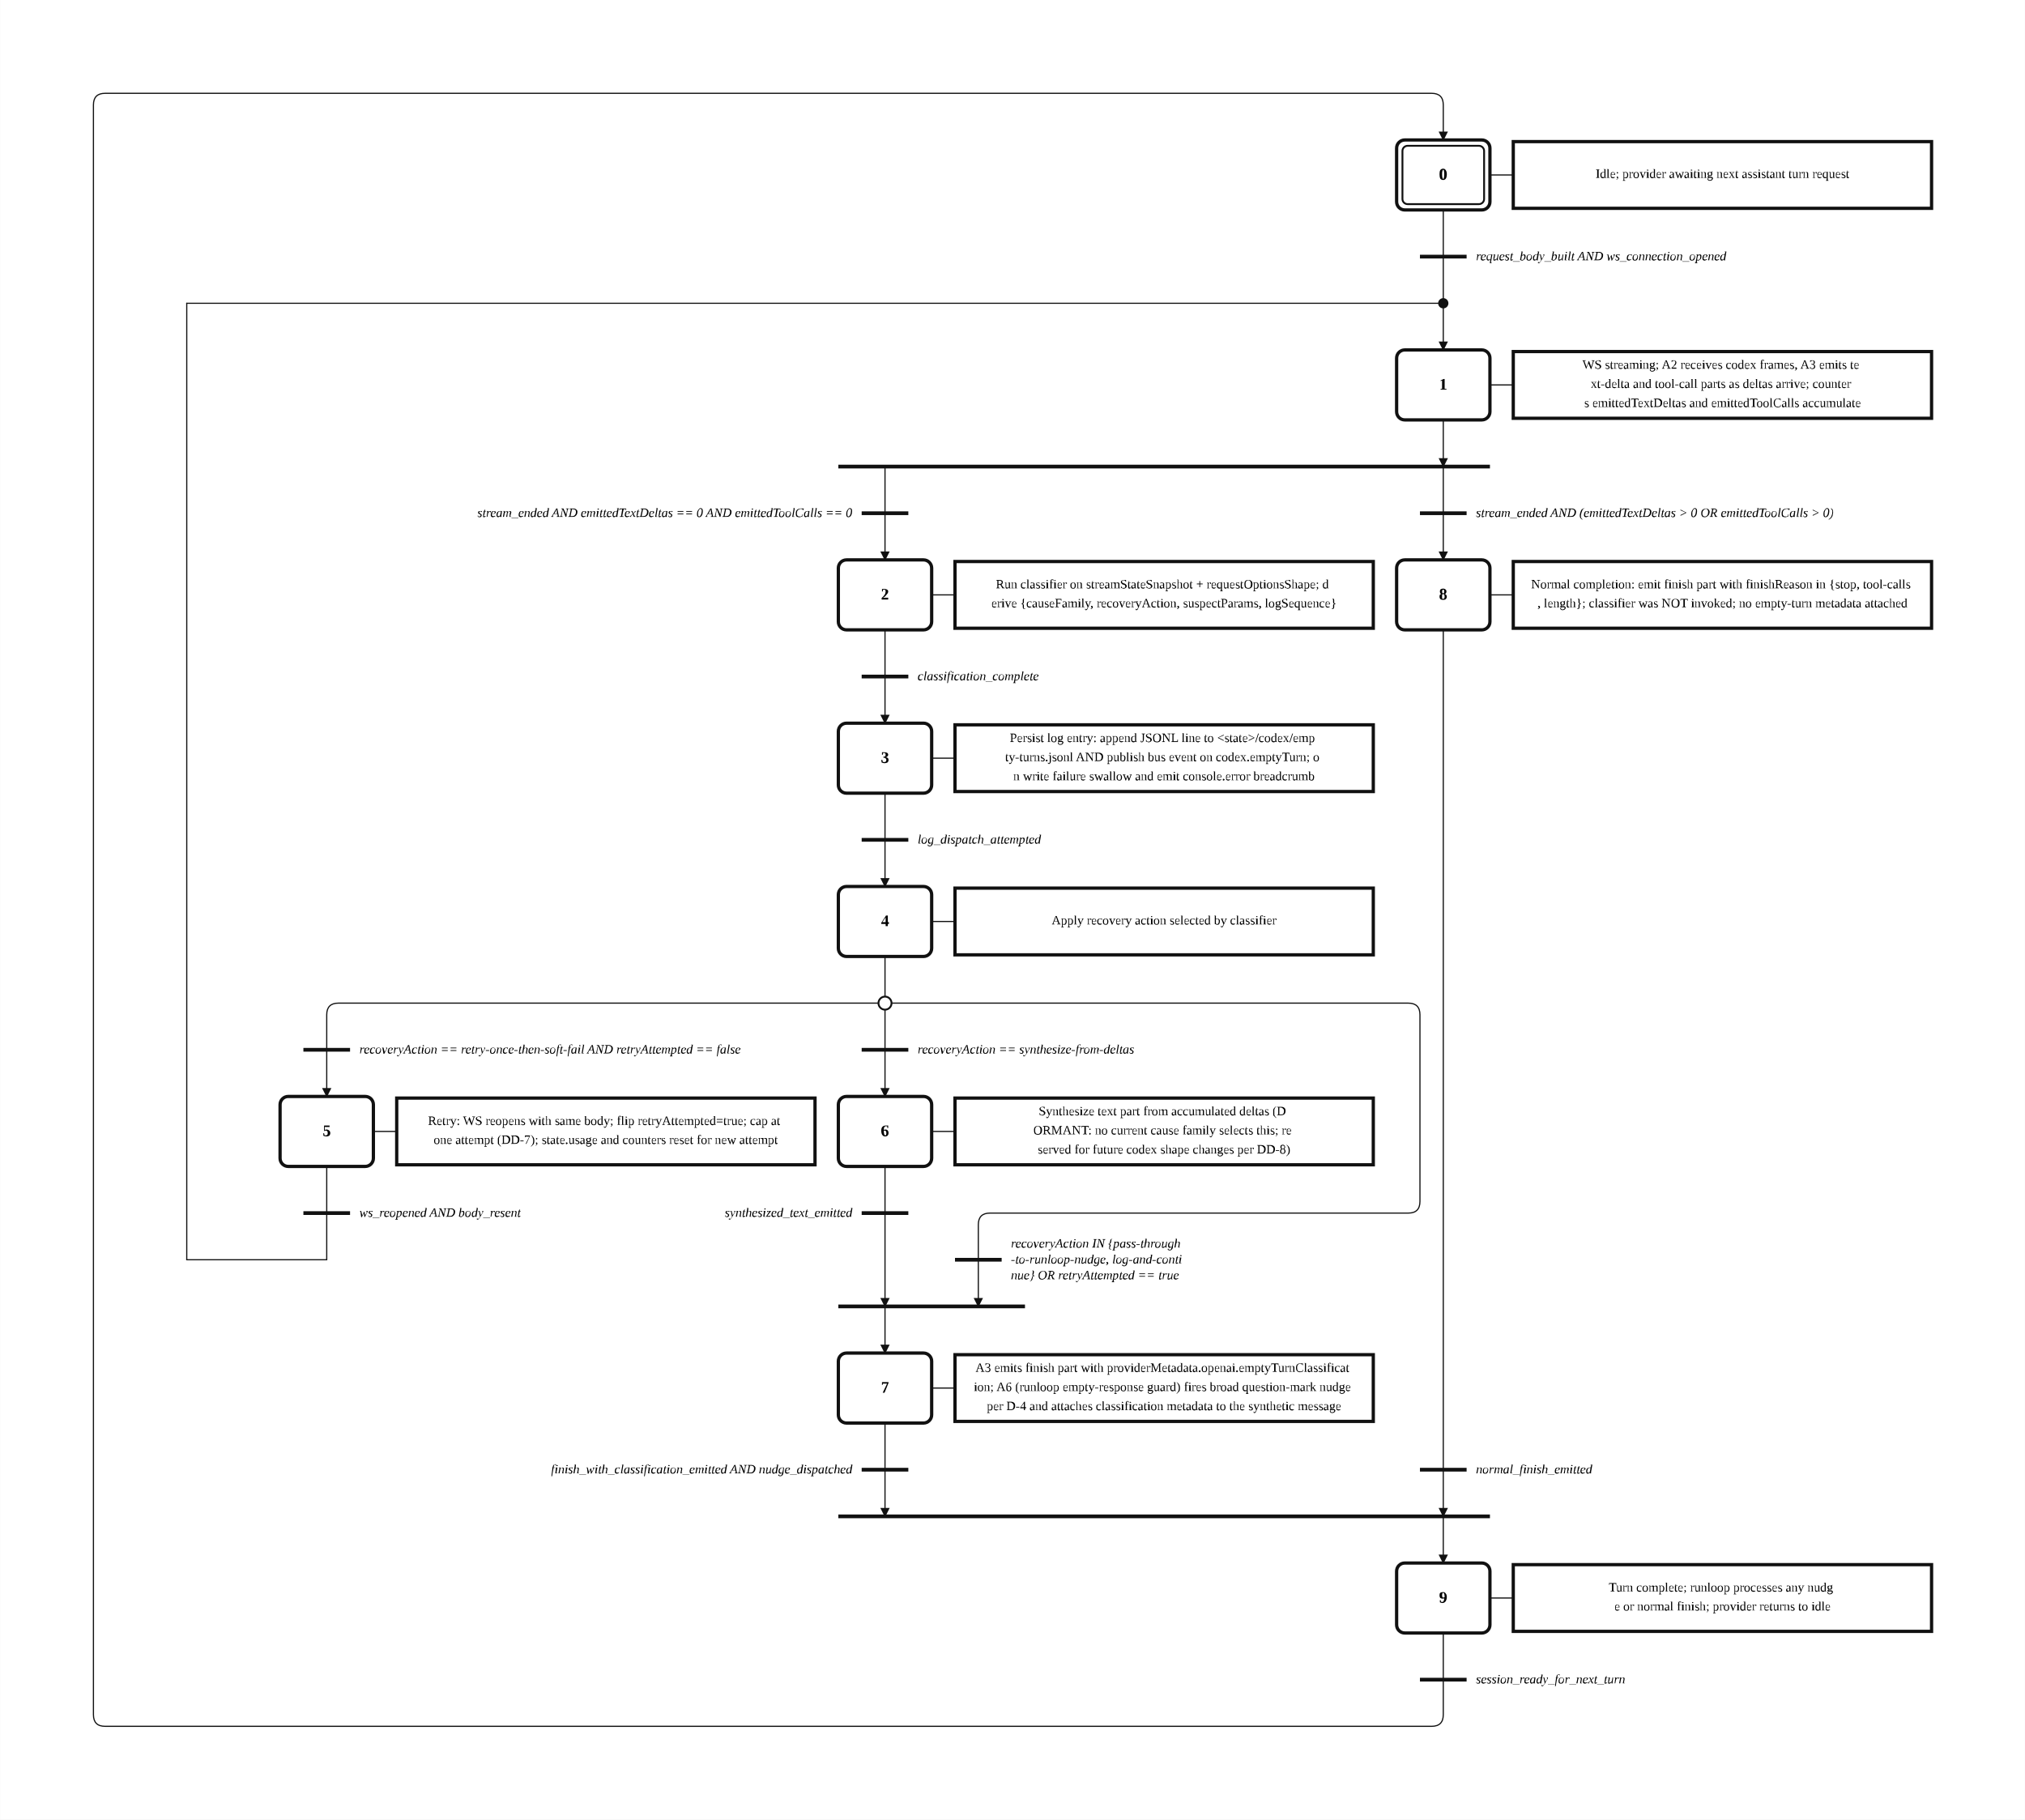
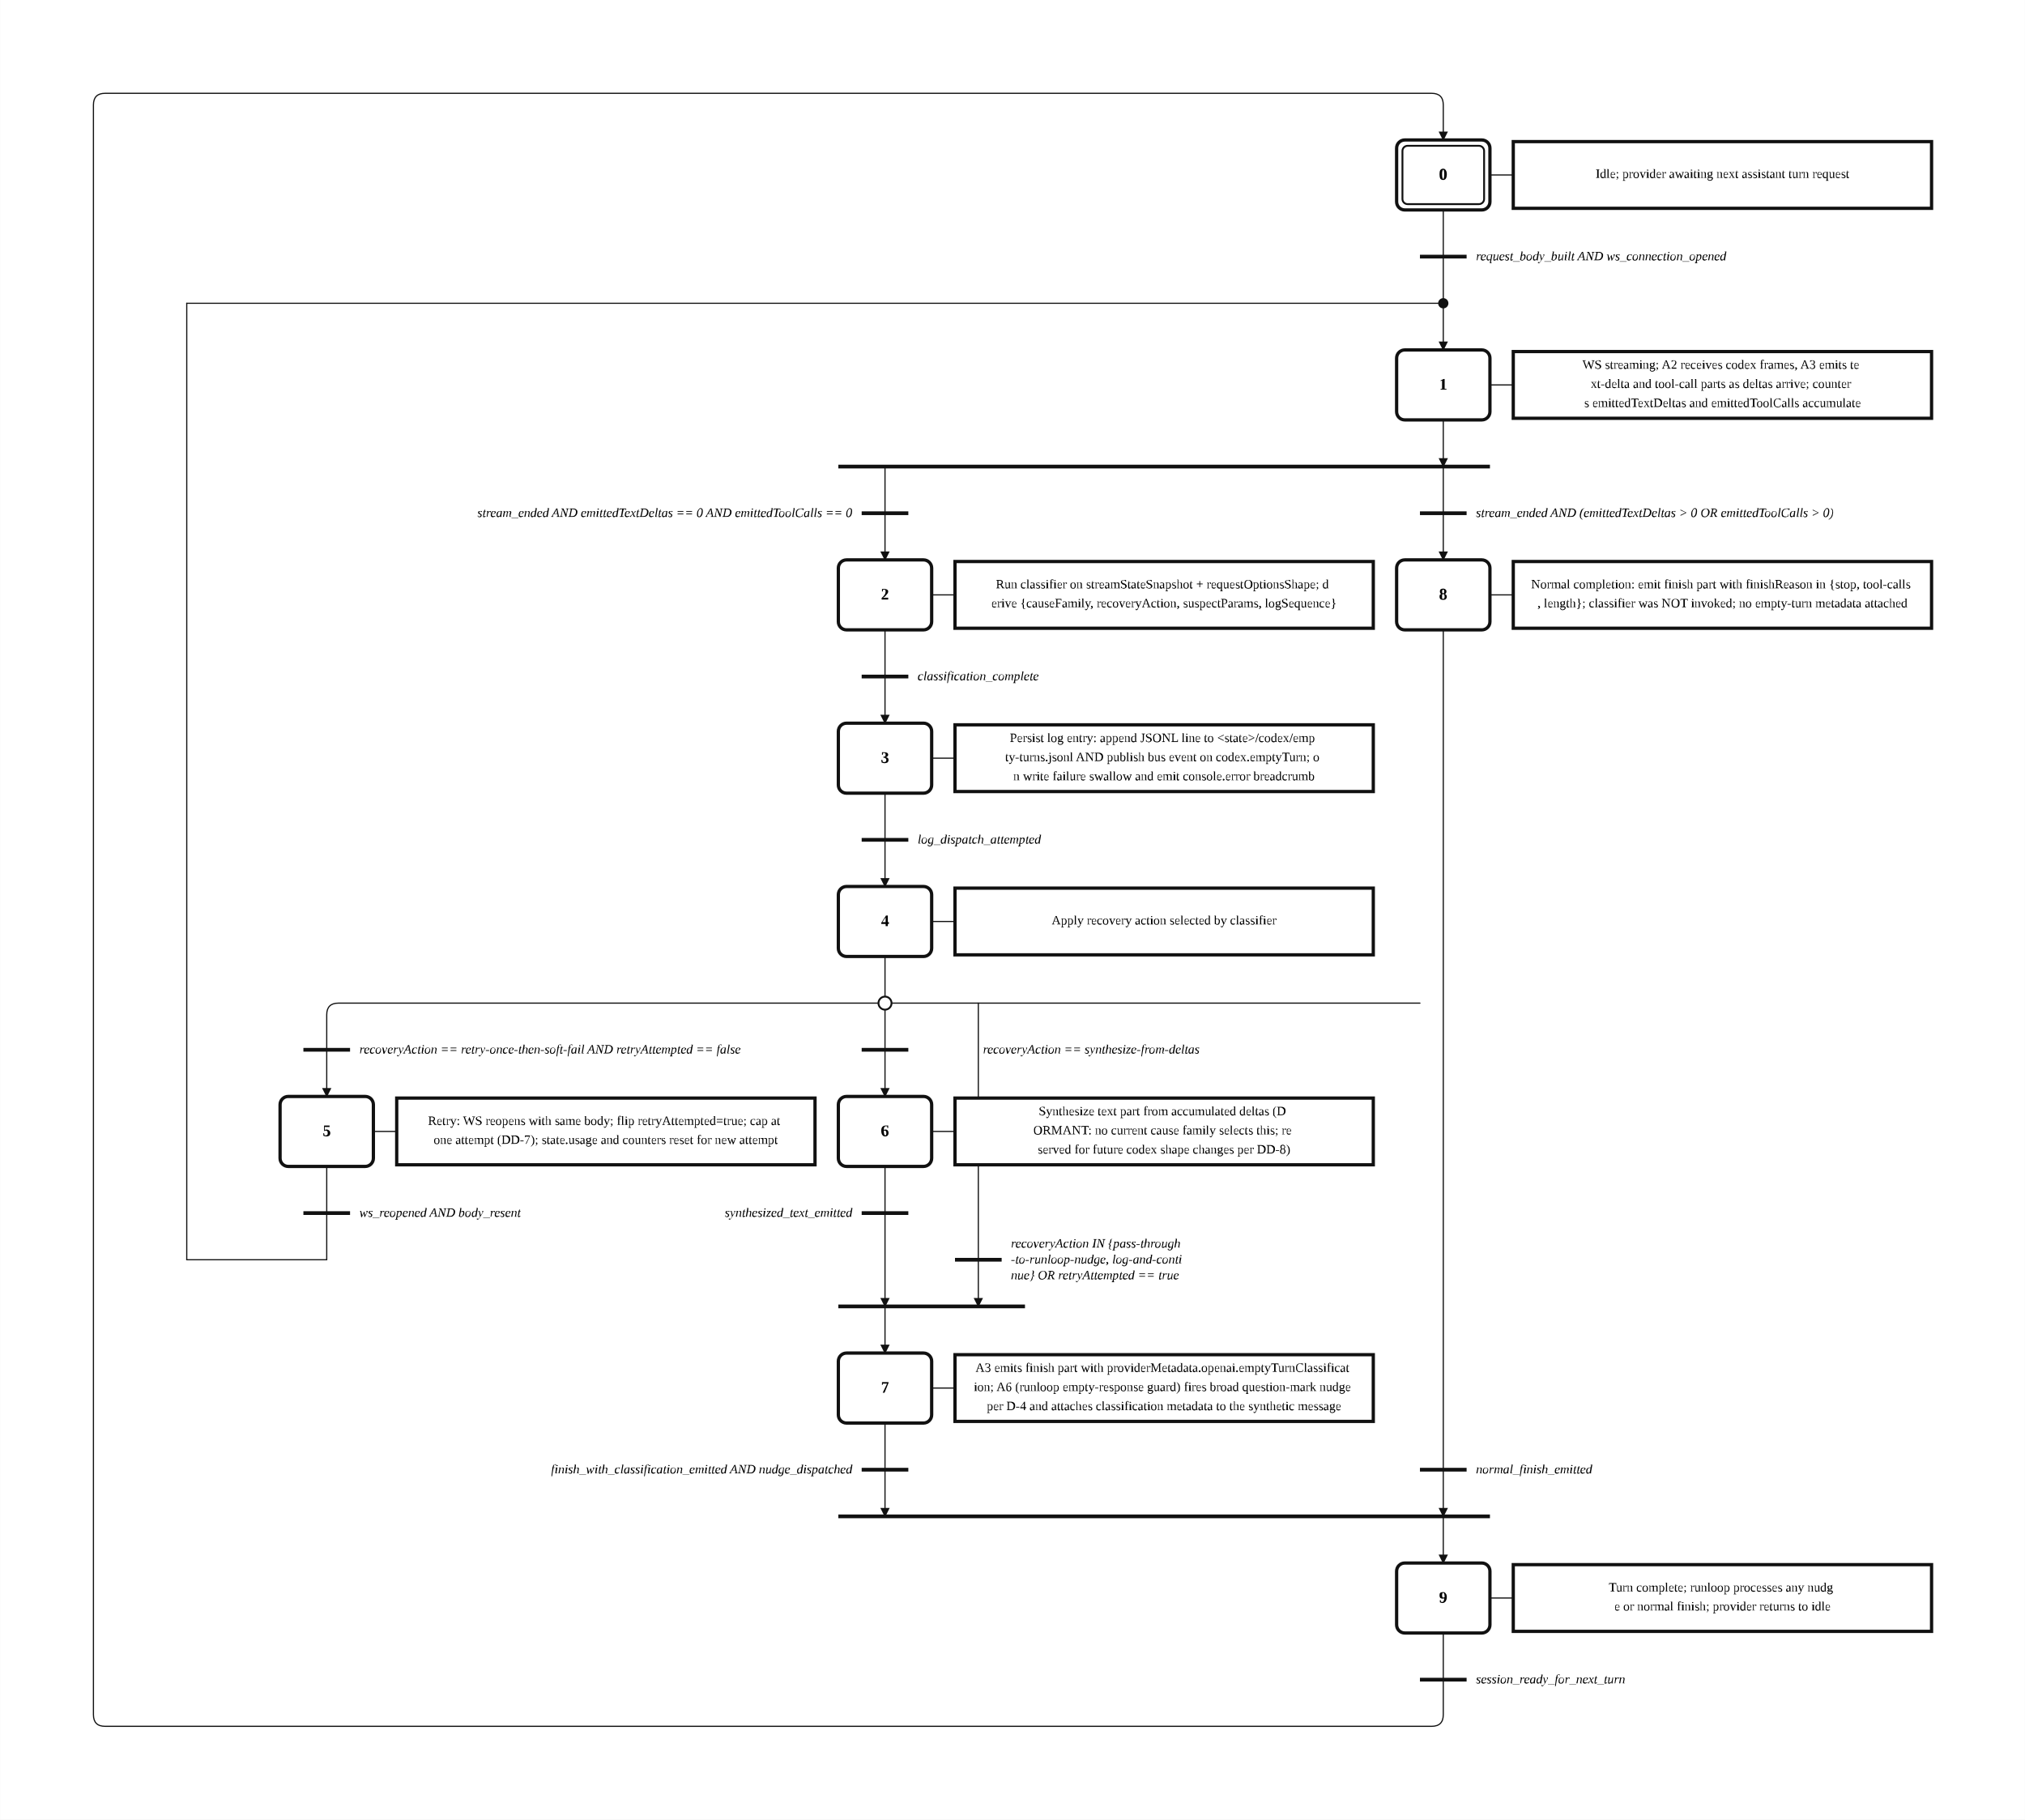
<svg xmlns="http://www.w3.org/2000/svg" width="1736" height="1560" viewBox="-14.00 -2.00 86.79 78.00" role="img">
  <style>
.step{fill:#fff;stroke:#111;stroke-width:.14}.step-inner{fill:none;stroke:#111;stroke-width:.08}
.action{fill:#fff;stroke:#111;stroke-width:.14}.gate{stroke:#111;stroke-width:.16}
.edge{fill:none;stroke:#111;stroke-width:.05;stroke-linecap:round;stroke-linejoin:round}.edge-arrow{marker-end:url(#arrow)}
.flyover-mask{stroke:#fff;stroke-width:.12;stroke-linecap:round}
.flyover{fill:none;stroke:#111;stroke-width:.05;stroke-linecap:round}
.junction{fill:#111;stroke:#111;stroke-width:0}.branch-junction{fill:#fff;stroke:#111;stroke-width:.08}
.assoc{stroke:#111;stroke-width:.05}.label{font:bold .7px 'Times New Roman', 'BiauKai', 'DFKai-SB', serif;text-anchor:middle;dominant-baseline:middle}
.action-label{font:.55px 'Times New Roman', 'BiauKai', 'DFKai-SB', serif;text-anchor:middle;dominant-baseline:middle}.gate-label{font:italic .55px 'Times New Roman', 'BiauKai', 'DFKai-SB', serif;text-anchor:start;dominant-baseline:middle}.gate-label-left{font:italic .55px 'Times New Roman', 'BiauKai', 'DFKai-SB', serif;text-anchor:end;dominant-baseline:middle}
</style>
  <defs>
    <marker id="arrow" markerWidth="0.4" markerHeight="0.4" refX="0.36" refY="0.2" orient="auto" markerUnits="userSpaceOnUse">
      <path d="M 0 0 L 0.4 0.2 L 0 0.4 z" fill="#111" />
    </marker>
  </defs>
  <rect x="-14.00" y="-2.00" width="86.79" height="78.00" fill="white" />
  <path class="edge edge-arrow" d="M 47.86 9.00 L 47.86 13.00" />
  <path class="edge" d="M 47.86 7.00 L 47.86 9.00" />
  <path class="edge edge-arrow" d="M 47.86 16.00 L 47.86 18.00" />
  <path class="edge edge-arrow" d="M 23.93 18.00 L 23.93 22.00" />
  <path class="edge edge-arrow" d="M 47.86 18.00 L 47.86 22.00" />
  <path class="edge" d="M 23.93 25.00 L 23.93 27.00" />
  <path class="edge edge-arrow" d="M 23.93 27.00 L 23.93 29.00" />
  <path class="edge" d="M 23.93 32.00 L 23.93 34.00" />
  <path class="edge edge-arrow" d="M 23.93 34.00 L 23.93 36.00" />
  <path class="edge" d="M 23.93 39.00 L 23.93 41.00" />
  <path class="edge" d="M 23.93 41.00 L 0.50 41.00 Q 0.00 41.00 0.00 41.50 L 0.00 43.00" />
  <path class="edge edge-arrow" d="M 0.00 43.00 L 0.00 45.00" />
  <path class="edge" d="M 23.93 41.00 L 23.93 43.00" />
  <path class="edge edge-arrow" d="M 23.93 43.00 L 23.93 45.00" />
-   <path class="edge edge-arrow" d="M 23.93 41.00 L 46.36 41.00 Q 46.86 41.00 46.86 41.50 L 46.86 49.50 Q 46.86 50.00 46.36 50.00 L 28.43 50.00 Q 27.93 50.00 27.93 50.50 L 27.93 54.00" />
+   <path class="edge" d="M 23.93 41.00 L 46.86 41.00" />
+   <path class="edge edge-arrow" d="M 27.93 41.00 L 27.93 54.00" />
  <path class="edge edge-arrow" d="M 23.93 54.00 L 23.93 56.00" />
  <path class="edge" d="M 0.00 48.00 L 0.00 50.00" />
  <path class="edge" d="M 0.00 50.00 L 0.00 52.00" />
  <path class="edge" d="M 0.00 52.00 L -6.00 52.00" />
  <path class="edge" d="M -6.00 52.00 L -6.00 11.00" />
  <path class="edge" d="M -6.00 11.00 L 47.86 11.00" />
  <path class="edge edge-arrow" d="M 23.93 48.00 L 23.93 54.00" />
  <path class="edge edge-arrow" d="M 23.93 59.00 L 23.93 63.00" />
  <path class="edge edge-arrow" d="M 47.86 63.00 L 47.86 65.00" />
  <path class="edge edge-arrow" d="M 47.86 25.00 L 47.86 63.00" />
  <path class="edge" d="M 47.86 68.00 L 47.86 70.00" />
  <path class="edge edge-arrow" d="M 47.86 70.00 L 47.86 71.50 Q 47.86 72.00 47.36 72.00 L -9.50 72.00 Q -10.00 72.00 -10.00 71.50 L -10.00 2.50 Q -10.00 2.00 -9.50 2.00 L 47.36 2.00 Q 47.86 2.00 47.86 2.50 L 47.86 4.00" />
  <rect class="step" x="45.86" y="4.00" width="4.00" height="3.00" rx="0.35" ry="0.35" />
  <rect class="step-inner" x="46.11" y="4.25" width="3.50" height="2.50" rx="0.22" ry="0.22" />
  <text class="label" x="47.86" y="5.50">0</text>
  <rect class="step" x="45.86" y="13.00" width="4.00" height="3.00" rx="0.35" ry="0.35" />
  <text class="label" x="47.86" y="14.50">1</text>
  <rect class="step" x="21.93" y="22.00" width="4.00" height="3.00" rx="0.35" ry="0.35" />
  <text class="label" x="23.93" y="23.50">2</text>
  <rect class="step" x="21.93" y="29.00" width="4.00" height="3.00" rx="0.35" ry="0.35" />
  <text class="label" x="23.93" y="30.50">3</text>
  <rect class="step" x="21.93" y="36.00" width="4.00" height="3.00" rx="0.35" ry="0.35" />
  <text class="label" x="23.93" y="37.50">4</text>
  <rect class="step" x="-2.00" y="45.00" width="4.00" height="3.00" rx="0.35" ry="0.35" />
  <text class="label" x="0.00" y="46.50">5</text>
  <rect class="step" x="21.93" y="45.00" width="4.00" height="3.00" rx="0.35" ry="0.35" />
  <text class="label" x="23.93" y="46.50">6</text>
  <rect class="step" x="21.93" y="56.00" width="4.00" height="3.00" rx="0.35" ry="0.35" />
  <text class="label" x="23.93" y="57.50">7</text>
  <rect class="step" x="45.86" y="22.00" width="4.00" height="3.00" rx="0.35" ry="0.35" />
  <text class="label" x="47.86" y="23.50">8</text>
  <rect class="step" x="45.86" y="65.00" width="4.00" height="3.00" rx="0.35" ry="0.35" />
  <text class="label" x="47.86" y="66.50">9</text>
  <line class="assoc" x1="49.86" y1="5.50" x2="50.86" y2="5.50" />
  <rect class="action" x="50.86" y="4.07" width="17.93" height="2.86" />
  <text class="action-label" x="59.83" y="5.50">
    <tspan x="59.83" dy="0">Idle; provider awaiting next assistant turn request</tspan>
  </text>
  <line class="assoc" x1="49.86" y1="14.50" x2="50.86" y2="14.50" />
  <rect class="action" x="50.86" y="13.07" width="17.93" height="2.86" />
  <text class="action-label" x="59.83" y="13.68">
    <tspan x="59.83" dy="0">WS streaming; A2 receives codex frames, A3 emits te</tspan>
    <tspan x="59.83" dy="0.82">xt-delta and tool-call parts as deltas arrive; counter</tspan>
    <tspan x="59.83" dy="0.82">s emittedTextDeltas and emittedToolCalls accumulate</tspan>
  </text>
  <line class="assoc" x1="25.93" y1="23.50" x2="26.93" y2="23.50" />
  <rect class="action" x="26.93" y="22.07" width="17.93" height="2.86" />
  <text class="action-label" x="35.89" y="23.09">
    <tspan x="35.89" dy="0">Run classifier on streamStateSnapshot + requestOptionsShape; d</tspan>
    <tspan x="35.89" dy="0.82">erive {causeFamily, recoveryAction, suspectParams, logSequence}</tspan>
  </text>
  <line class="assoc" x1="25.93" y1="30.50" x2="26.93" y2="30.50" />
  <rect class="action" x="26.93" y="29.07" width="17.93" height="2.86" />
  <text class="action-label" x="35.89" y="29.68">
    <tspan x="35.89" dy="0">Persist log entry: append JSONL line to &lt;state&gt;/codex/emp</tspan>
    <tspan x="35.89" dy="0.82">ty-turns.jsonl AND publish bus event on codex.emptyTurn; o</tspan>
    <tspan x="35.89" dy="0.82">n write failure swallow and emit console.error breadcrumb</tspan>
  </text>
  <line class="assoc" x1="25.93" y1="37.50" x2="26.93" y2="37.50" />
  <rect class="action" x="26.93" y="36.07" width="17.93" height="2.86" />
  <text class="action-label" x="35.89" y="37.50">
    <tspan x="35.89" dy="0">Apply recovery action selected by classifier</tspan>
  </text>
  <line class="assoc" x1="2.00" y1="46.50" x2="3.00" y2="46.50" />
  <rect class="action" x="3.00" y="45.07" width="17.93" height="2.86" />
  <text class="action-label" x="11.96" y="46.09">
    <tspan x="11.96" dy="0">Retry: WS reopens with same body; flip retryAttempted=true; cap at</tspan>
    <tspan x="11.96" dy="0.82">one attempt (DD-7); state.usage and counters reset for new attempt</tspan>
  </text>
  <line class="assoc" x1="25.93" y1="46.50" x2="26.93" y2="46.50" />
  <rect class="action" x="26.93" y="45.07" width="17.93" height="2.86" />
  <text class="action-label" x="35.89" y="45.68">
    <tspan x="35.89" dy="0">Synthesize text part from accumulated deltas (D</tspan>
    <tspan x="35.89" dy="0.82">ORMANT: no current cause family selects this; re</tspan>
    <tspan x="35.89" dy="0.82">served for future codex shape changes per DD-8)</tspan>
  </text>
  <line class="assoc" x1="25.93" y1="57.50" x2="26.93" y2="57.50" />
  <rect class="action" x="26.93" y="56.07" width="17.93" height="2.86" />
  <text class="action-label" x="35.89" y="56.68">
    <tspan x="35.89" dy="0">A3 emits finish part with providerMetadata.openai.emptyTurnClassificat</tspan>
    <tspan x="35.89" dy="0.82">ion; A6 (runloop empty-response guard) fires broad question-mark nudge</tspan>
    <tspan x="35.89" dy="0.82">per D-4 and attaches classification metadata to the synthetic message</tspan>
  </text>
  <line class="assoc" x1="49.86" y1="23.50" x2="50.86" y2="23.50" />
  <rect class="action" x="50.86" y="22.07" width="17.93" height="2.86" />
  <text class="action-label" x="59.83" y="23.09">
    <tspan x="59.83" dy="0">Normal completion: emit finish part with finishReason in {stop, tool-calls</tspan>
    <tspan x="59.83" dy="0.82">, length}; classifier was NOT invoked; no empty-turn metadata attached</tspan>
  </text>
  <line class="assoc" x1="49.86" y1="66.50" x2="50.86" y2="66.50" />
  <rect class="action" x="50.86" y="65.07" width="17.93" height="2.86" />
  <text class="action-label" x="59.83" y="66.09">
    <tspan x="59.83" dy="0">Turn complete; runloop processes any nudg</tspan>
    <tspan x="59.83" dy="0.82">e or normal finish; provider returns to idle</tspan>
  </text>
  <line class="gate" x1="46.86" y1="9.00" x2="48.86" y2="9.00" />
  <text class="gate-label" x="49.26" y="9.00">
    <tspan x="49.26" dy="0">request_body_built AND ws_connection_opened</tspan>
  </text>
  <line class="gate" x1="21.93" y1="18.00" x2="49.86" y2="18.00" />
  <line class="gate" x1="22.93" y1="27.00" x2="24.93" y2="27.00" />
  <text class="gate-label" x="25.33" y="27.00">
    <tspan x="25.33" dy="0">classification_complete</tspan>
  </text>
  <line class="gate" x1="22.93" y1="34.00" x2="24.93" y2="34.00" />
  <text class="gate-label" x="25.33" y="34.00">
    <tspan x="25.33" dy="0">log_dispatch_attempted</tspan>
  </text>
  <line class="gate" x1="-1.00" y1="43.00" x2="1.00" y2="43.00" />
  <text class="gate-label" x="1.40" y="43.00">
    <tspan x="1.40" dy="0">recoveryAction == retry-once-then-soft-fail AND retryAttempted == false</tspan>
  </text>
  <line class="gate" x1="22.93" y1="43.00" x2="24.93" y2="43.00" />
-   <text class="gate-label" x="25.33" y="43.00">
-     <tspan x="25.33" dy="0">recoveryAction == synthesize-from-deltas</tspan>
+   <text class="gate-label" x="28.13" y="43.00">
+     <tspan x="28.13" dy="0">recoveryAction == synthesize-from-deltas</tspan>
  </text>
  <line class="gate" x1="21.93" y1="54.00" x2="29.93" y2="54.00" />
  <line class="gate" x1="-1.00" y1="50.00" x2="1.00" y2="50.00" />
  <text class="gate-label" x="1.40" y="50.00">
    <tspan x="1.40" dy="0">ws_reopened AND body_resent</tspan>
  </text>
  <line class="gate" x1="21.93" y1="63.00" x2="49.86" y2="63.00" />
  <line class="gate" x1="46.86" y1="70.00" x2="48.86" y2="70.00" />
  <text class="gate-label" x="49.26" y="70.00">
    <tspan x="49.26" dy="0">session_ready_for_next_turn</tspan>
  </text>
  <line class="gate" x1="22.93" y1="20.00" x2="24.93" y2="20.00" />
  <text class="gate-label-left" x="22.53" y="20.00">
    <tspan x="22.53" dy="0">stream_ended AND emittedTextDeltas == 0 AND emittedToolCalls == 0</tspan>
  </text>
  <line class="gate" x1="46.86" y1="20.00" x2="48.86" y2="20.00" />
  <text class="gate-label" x="49.26" y="20.00">
    <tspan x="49.26" dy="0">stream_ended AND (emittedTextDeltas &gt; 0 OR emittedToolCalls &gt; 0)</tspan>
  </text>
  <line class="gate" x1="26.93" y1="52.00" x2="28.93" y2="52.00" />
  <text class="gate-label" x="29.33" y="51.32">
    <tspan x="29.33" dy="0">recoveryAction IN {pass-through</tspan>
    <tspan x="29.33" dy="0.68">-to-runloop-nudge, log-and-conti</tspan>
    <tspan x="29.33" dy="0.68">nue} OR retryAttempted == true</tspan>
  </text>
  <line class="gate" x1="22.93" y1="50.00" x2="24.93" y2="50.00" />
  <text class="gate-label-left" x="22.53" y="50.00">
    <tspan x="22.53" dy="0">synthesized_text_emitted</tspan>
  </text>
  <line class="gate" x1="22.93" y1="61.00" x2="24.93" y2="61.00" />
  <text class="gate-label-left" x="22.53" y="61.00">
    <tspan x="22.53" dy="0">finish_with_classification_emitted AND nudge_dispatched</tspan>
  </text>
  <line class="gate" x1="46.86" y1="61.00" x2="48.86" y2="61.00" />
  <text class="gate-label" x="49.26" y="61.00">
    <tspan x="49.26" dy="0">normal_finish_emitted</tspan>
  </text>
  <circle class="junction" cx="47.86" cy="11.00" r="0.22" />
  <circle class="branch-junction" cx="23.93" cy="41.00" r="0.28" />
</svg>
